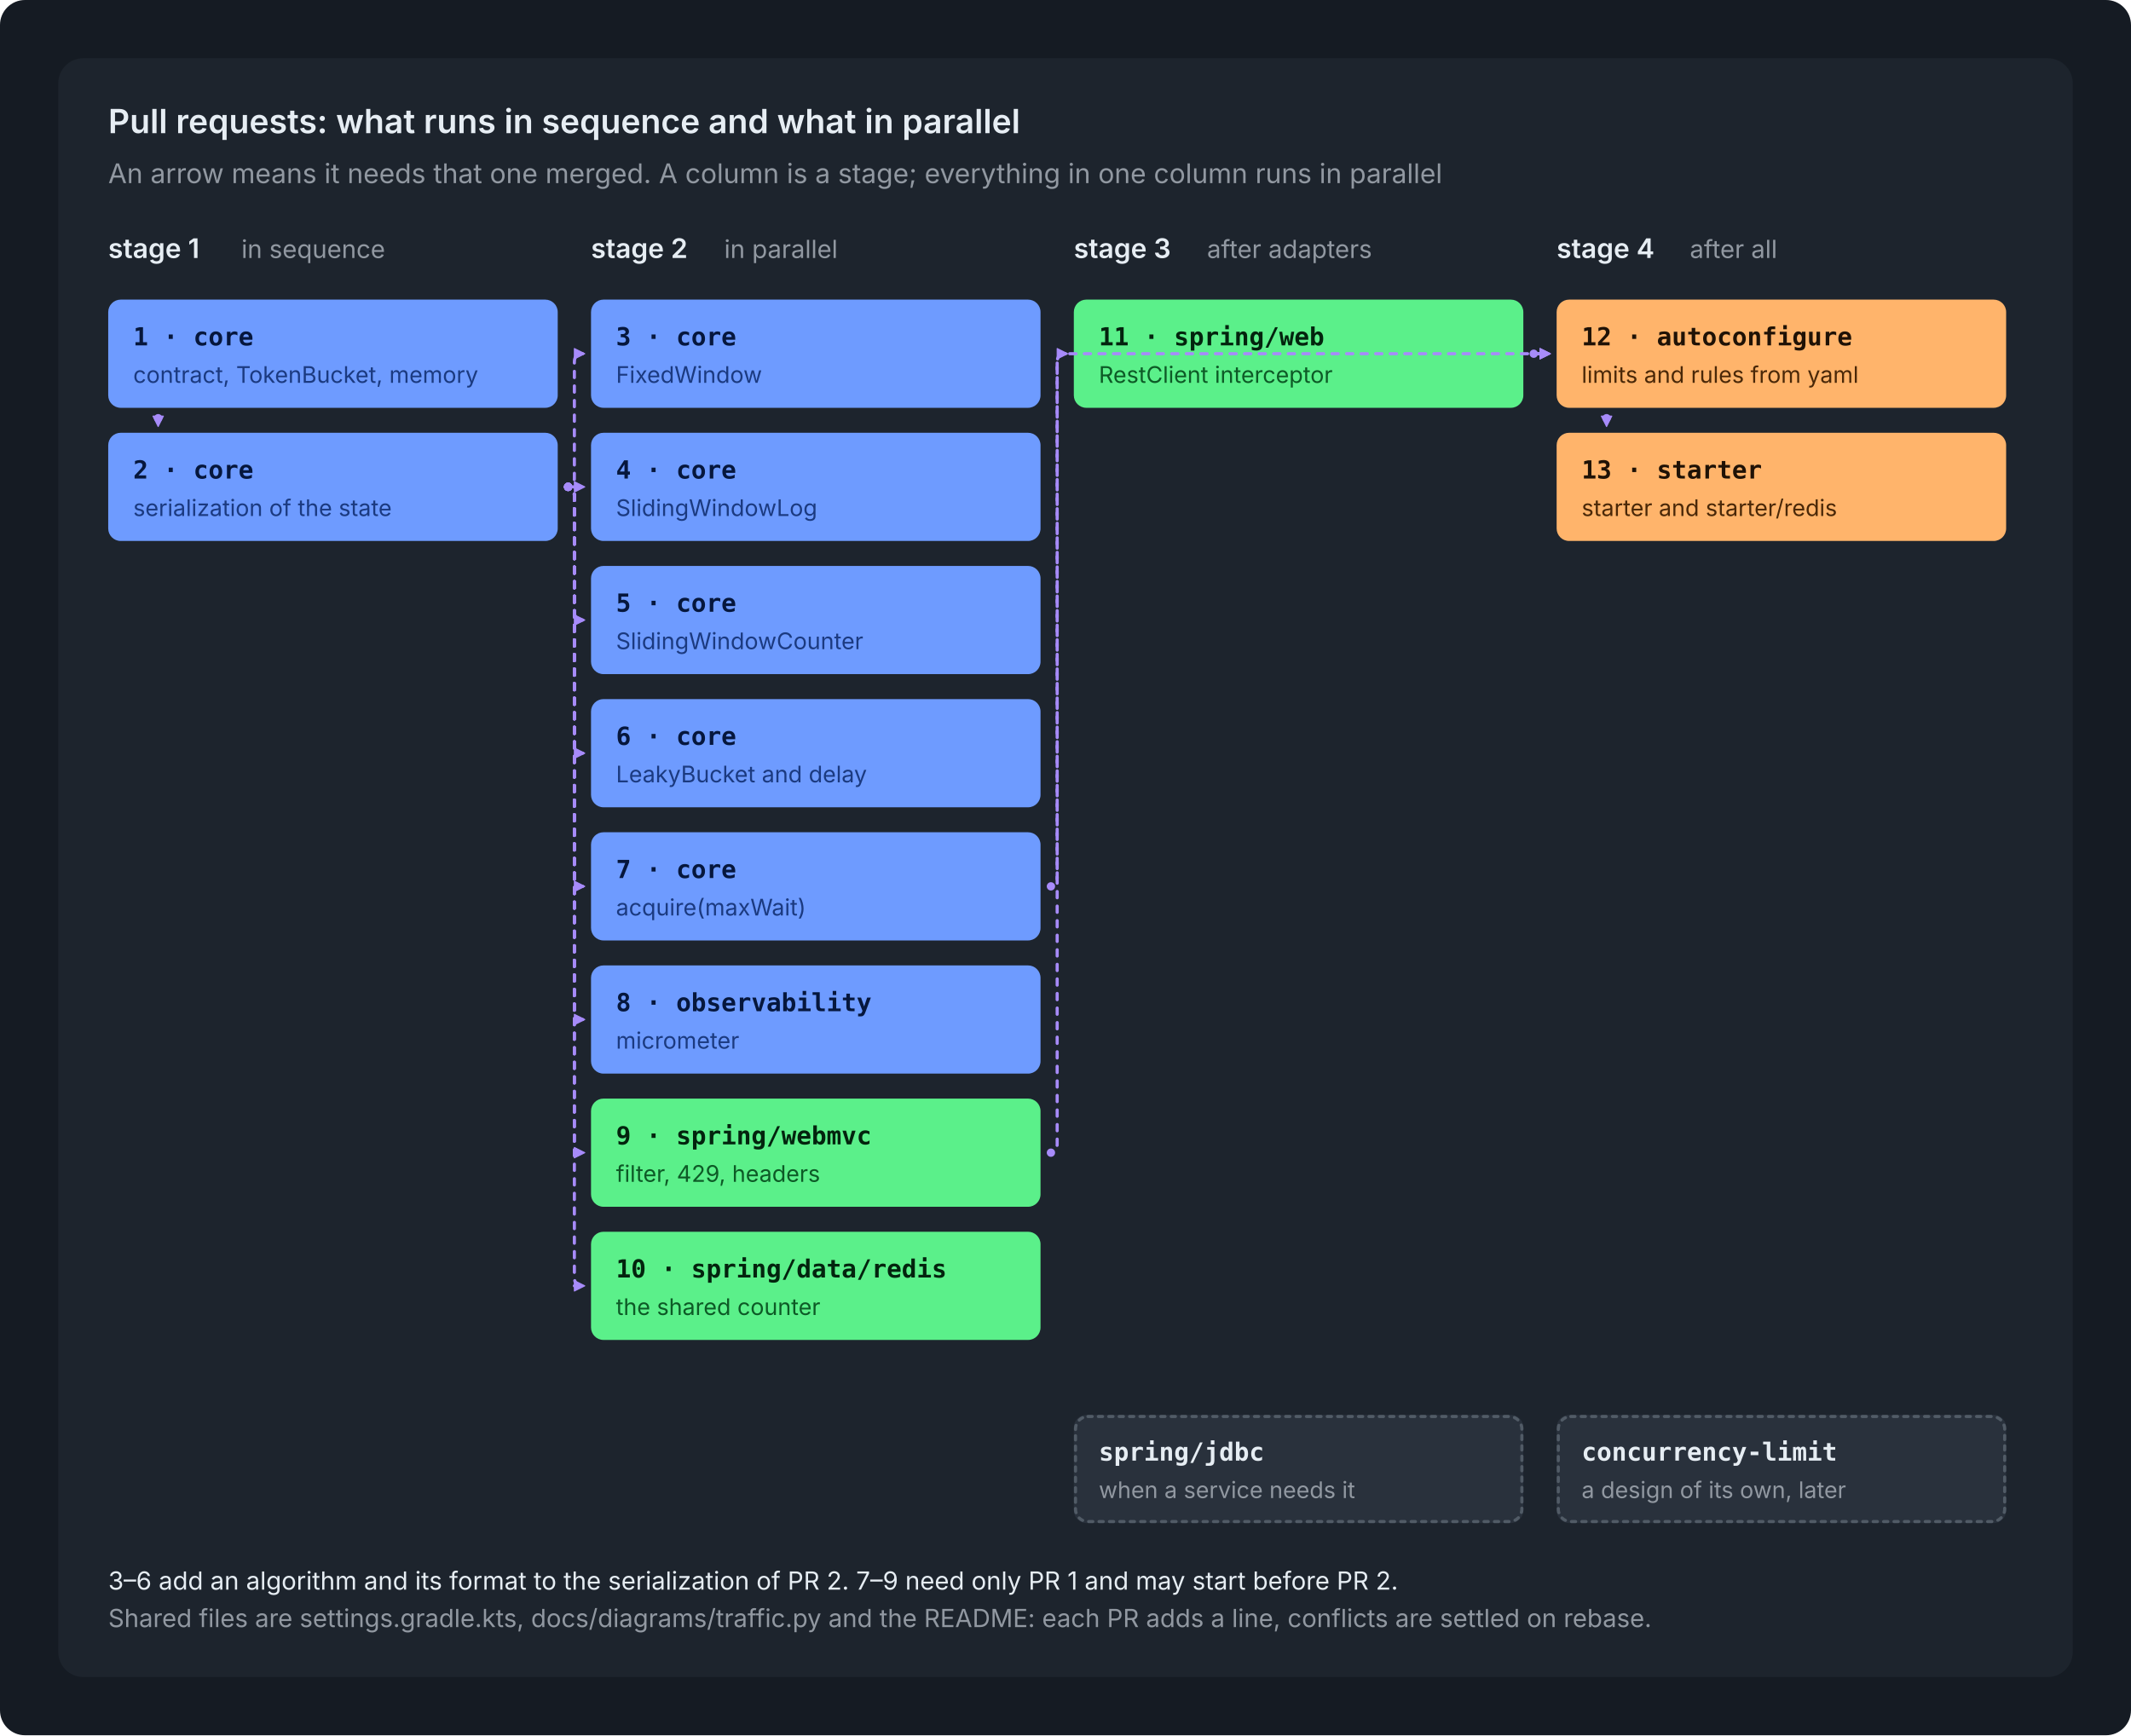
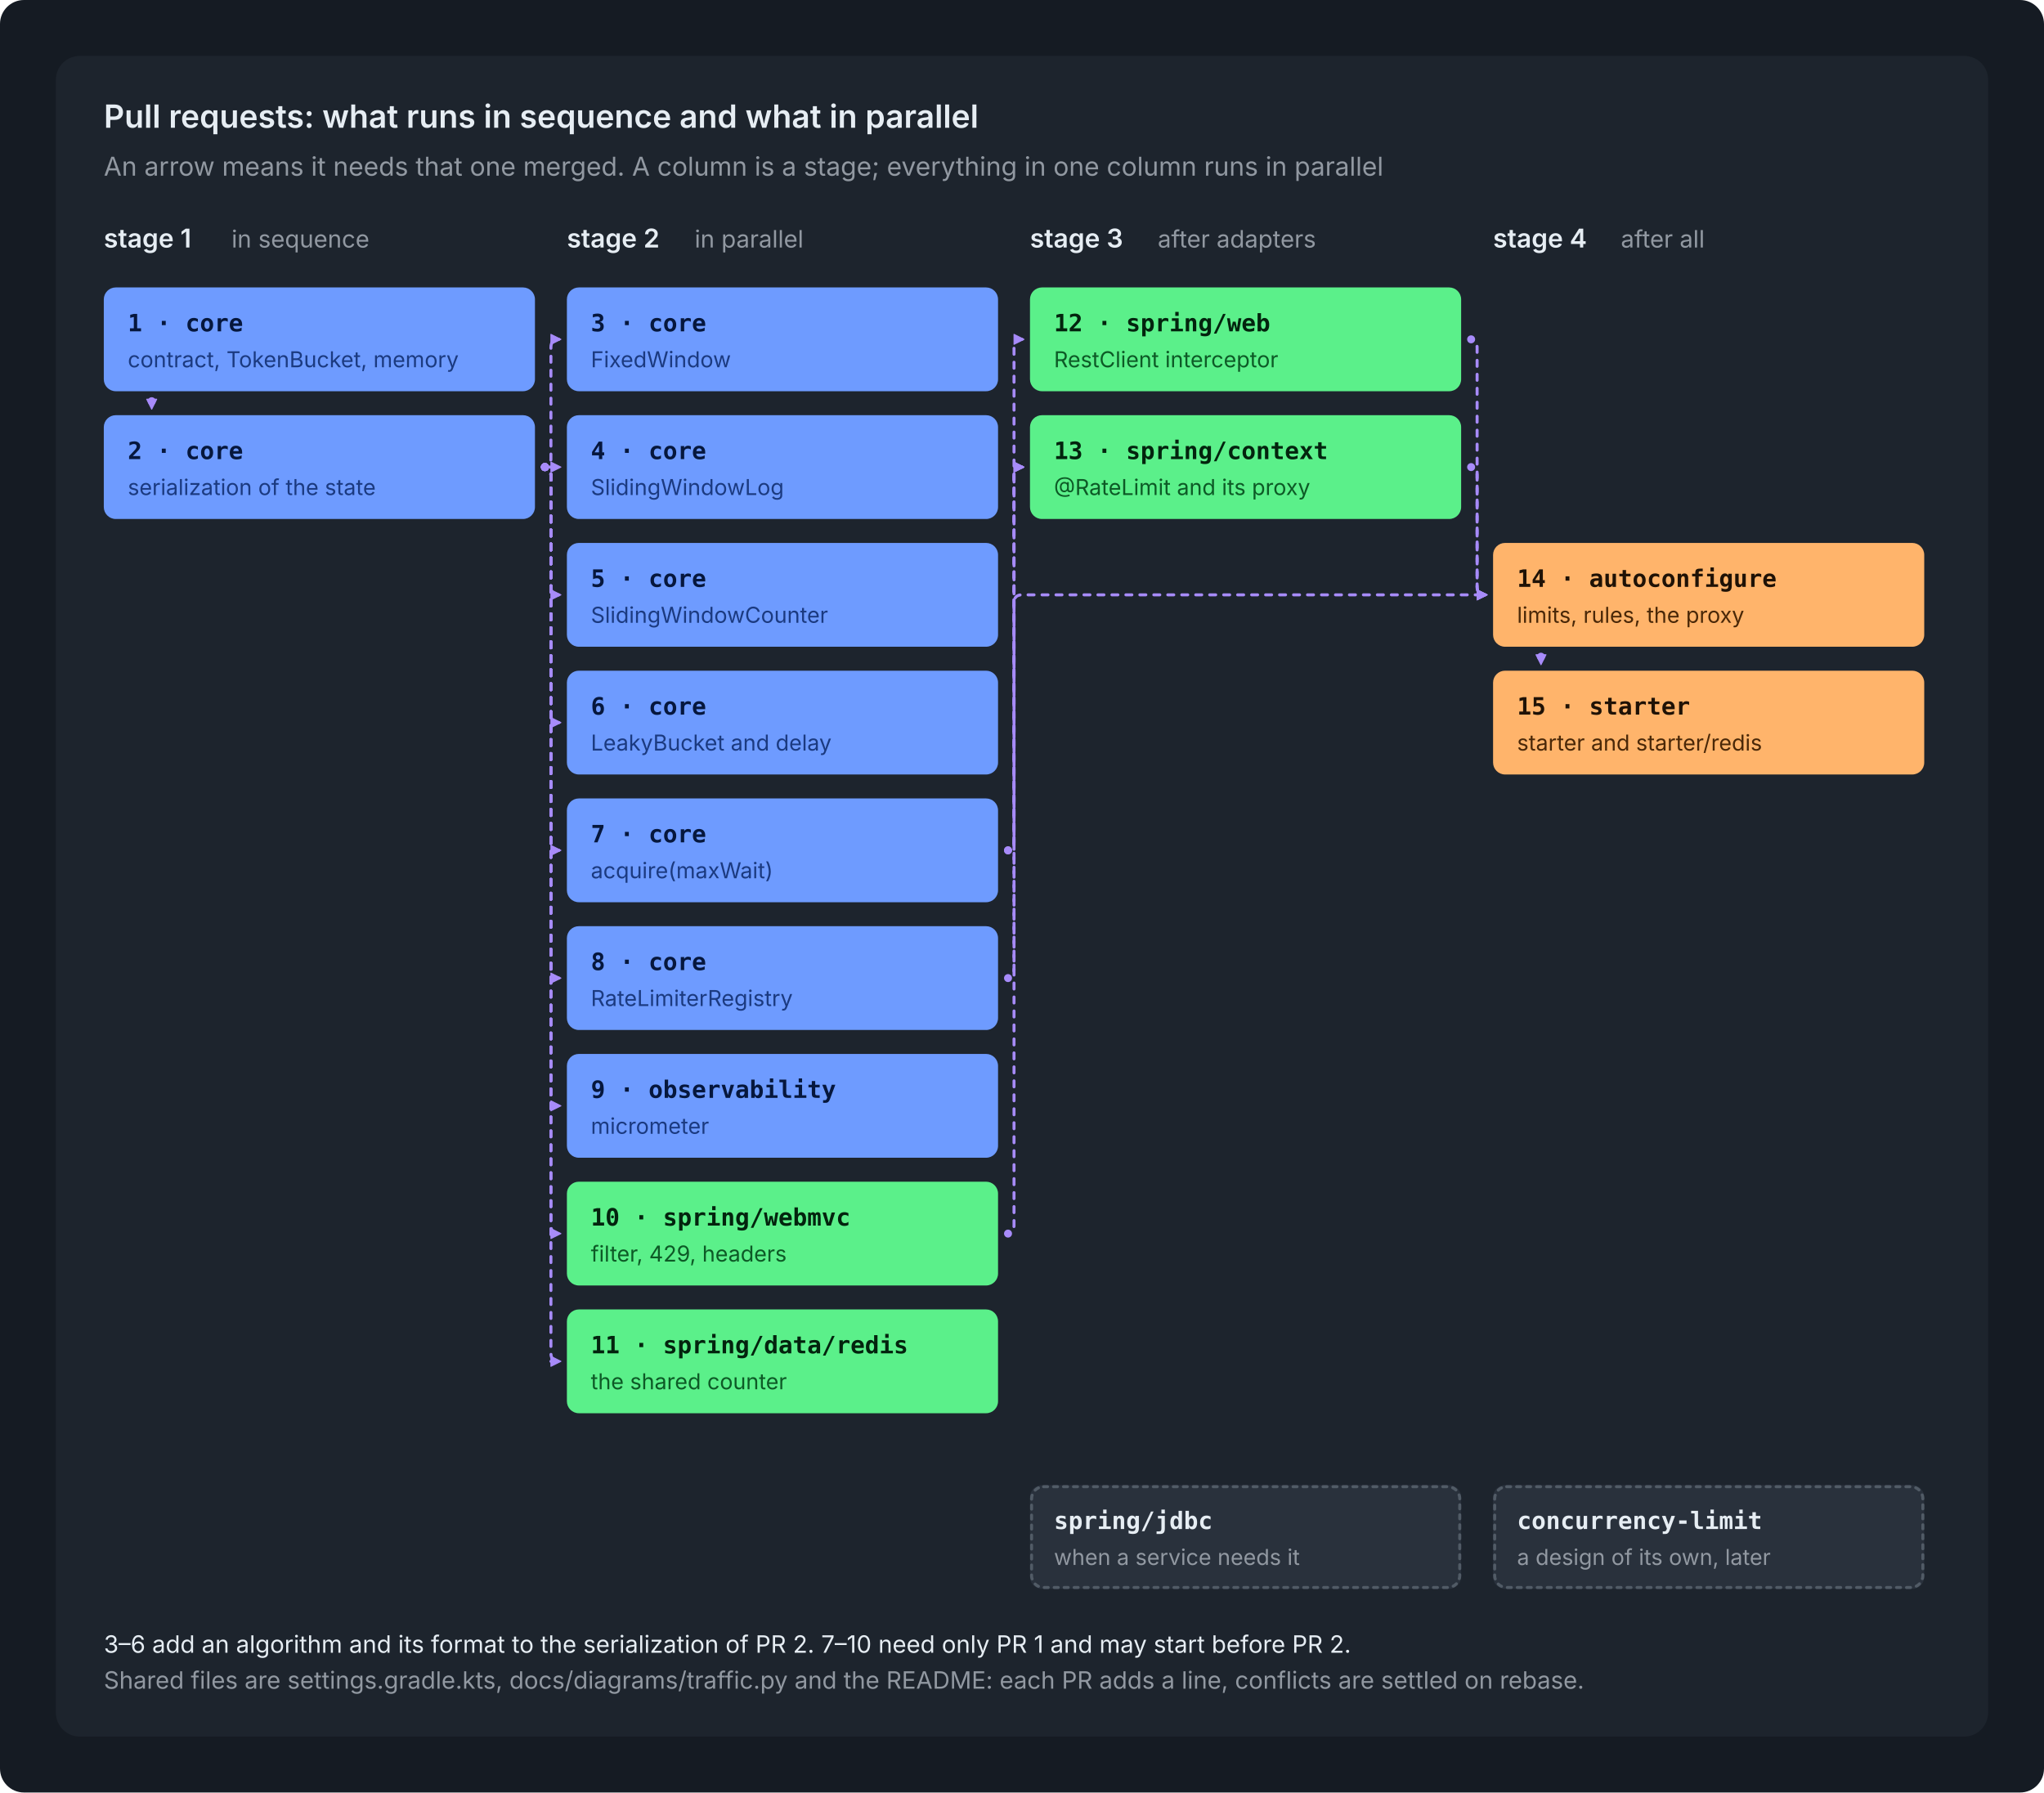
- <svg xmlns="http://www.w3.org/2000/svg" viewBox="0 0 1024 834" width="1024" height="834" role="img">
-   <rect width="1024" height="834" rx="12" fill="#151B23" />
+ <svg xmlns="http://www.w3.org/2000/svg" viewBox="0 0 1024 898" width="1024" height="898" role="img">
+   <rect width="1024" height="898" rx="12" fill="#151B23" />
  <g transform="translate(12,12)">
-     <rect x="16" y="16" width="968" height="778" rx="12" fill="#1D242D" />
+     <rect x="16" y="16" width="968" height="842" rx="12" fill="#1D242D" />
    <text x="40.0" y="52.0" font-family="-apple-system, BlinkMacSystemFont, 'Segoe UI', Inter, Helvetica, Arial, sans-serif" font-size="16" font-weight="600" fill="#E6EDF3" text-anchor="start">Pull requests: what runs in sequence and what in parallel</text>
    <text x="40.0" y="76.0" font-family="-apple-system, BlinkMacSystemFont, 'Segoe UI', Inter, Helvetica, Arial, sans-serif" font-size="13" font-weight="400" fill="#9198A1" text-anchor="start">An arrow means it needs that one merged. A column is a stage; everything in one column runs in parallel</text>
    <text x="40.0" y="112.0" font-family="-apple-system, BlinkMacSystemFont, 'Segoe UI', Inter, Helvetica, Arial, sans-serif" font-size="13" font-weight="600" fill="#E6EDF3" text-anchor="start">stage 1</text>
    <text x="104.0" y="112.0" font-family="-apple-system, BlinkMacSystemFont, 'Segoe UI', Inter, Helvetica, Arial, sans-serif" font-size="12" font-weight="400" fill="#9198A1" text-anchor="start">in sequence</text>
    <text x="272.0" y="112.0" font-family="-apple-system, BlinkMacSystemFont, 'Segoe UI', Inter, Helvetica, Arial, sans-serif" font-size="13" font-weight="600" fill="#E6EDF3" text-anchor="start">stage 2</text>
    <text x="336.0" y="112.0" font-family="-apple-system, BlinkMacSystemFont, 'Segoe UI', Inter, Helvetica, Arial, sans-serif" font-size="12" font-weight="400" fill="#9198A1" text-anchor="start">in parallel</text>
    <text x="504.0" y="112.0" font-family="-apple-system, BlinkMacSystemFont, 'Segoe UI', Inter, Helvetica, Arial, sans-serif" font-size="13" font-weight="600" fill="#E6EDF3" text-anchor="start">stage 3</text>
    <text x="568.0" y="112.0" font-family="-apple-system, BlinkMacSystemFont, 'Segoe UI', Inter, Helvetica, Arial, sans-serif" font-size="12" font-weight="400" fill="#9198A1" text-anchor="start">after adapters</text>
    <text x="736.0" y="112.0" font-family="-apple-system, BlinkMacSystemFont, 'Segoe UI', Inter, Helvetica, Arial, sans-serif" font-size="13" font-weight="600" fill="#E6EDF3" text-anchor="start">stage 4</text>
    <text x="800.0" y="112.0" font-family="-apple-system, BlinkMacSystemFont, 'Segoe UI', Inter, Helvetica, Arial, sans-serif" font-size="12" font-weight="400" fill="#9198A1" text-anchor="start">after all</text>
    <rect x="40.0" y="132.0" width="216.0" height="52.0" rx="6" fill="#6E9BFF" />
    <text x="52.0" y="154.0" font-family="ui-monospace, SFMono-Regular, 'SF Mono', Menlo, Consolas, monospace" font-size="12" font-weight="600" fill="#06173D" text-anchor="start">1 · core</text>
    <text x="52.0" y="172.0" font-family="-apple-system, BlinkMacSystemFont, 'Segoe UI', Inter, Helvetica, Arial, sans-serif" font-size="11" font-weight="400" fill="#1B3A80" text-anchor="start">contract, TokenBucket, memory</text>
    <rect x="40.0" y="196.0" width="216.0" height="52.0" rx="6" fill="#6E9BFF" />
    <text x="52.0" y="218.0" font-family="ui-monospace, SFMono-Regular, 'SF Mono', Menlo, Consolas, monospace" font-size="12" font-weight="600" fill="#06173D" text-anchor="start">2 · core</text>
    <text x="52.0" y="236.0" font-family="-apple-system, BlinkMacSystemFont, 'Segoe UI', Inter, Helvetica, Arial, sans-serif" font-size="11" font-weight="400" fill="#1B3A80" text-anchor="start">serialization of the state</text>
    <rect x="272.0" y="132.0" width="216.0" height="52.0" rx="6" fill="#6E9BFF" />
    <text x="284.0" y="154.0" font-family="ui-monospace, SFMono-Regular, 'SF Mono', Menlo, Consolas, monospace" font-size="12" font-weight="600" fill="#06173D" text-anchor="start">3 · core</text>
    <text x="284.0" y="172.0" font-family="-apple-system, BlinkMacSystemFont, 'Segoe UI', Inter, Helvetica, Arial, sans-serif" font-size="11" font-weight="400" fill="#1B3A80" text-anchor="start">FixedWindow</text>
    <rect x="272.0" y="196.0" width="216.0" height="52.0" rx="6" fill="#6E9BFF" />
    <text x="284.0" y="218.0" font-family="ui-monospace, SFMono-Regular, 'SF Mono', Menlo, Consolas, monospace" font-size="12" font-weight="600" fill="#06173D" text-anchor="start">4 · core</text>
    <text x="284.0" y="236.0" font-family="-apple-system, BlinkMacSystemFont, 'Segoe UI', Inter, Helvetica, Arial, sans-serif" font-size="11" font-weight="400" fill="#1B3A80" text-anchor="start">SlidingWindowLog</text>
    <rect x="272.0" y="260.0" width="216.0" height="52.0" rx="6" fill="#6E9BFF" />
    <text x="284.0" y="282.0" font-family="ui-monospace, SFMono-Regular, 'SF Mono', Menlo, Consolas, monospace" font-size="12" font-weight="600" fill="#06173D" text-anchor="start">5 · core</text>
    <text x="284.0" y="300.0" font-family="-apple-system, BlinkMacSystemFont, 'Segoe UI', Inter, Helvetica, Arial, sans-serif" font-size="11" font-weight="400" fill="#1B3A80" text-anchor="start">SlidingWindowCounter</text>
    <rect x="272.0" y="324.0" width="216.0" height="52.0" rx="6" fill="#6E9BFF" />
    <text x="284.0" y="346.0" font-family="ui-monospace, SFMono-Regular, 'SF Mono', Menlo, Consolas, monospace" font-size="12" font-weight="600" fill="#06173D" text-anchor="start">6 · core</text>
    <text x="284.0" y="364.0" font-family="-apple-system, BlinkMacSystemFont, 'Segoe UI', Inter, Helvetica, Arial, sans-serif" font-size="11" font-weight="400" fill="#1B3A80" text-anchor="start">LeakyBucket and delay</text>
    <rect x="272.0" y="388.0" width="216.0" height="52.0" rx="6" fill="#6E9BFF" />
    <text x="284.0" y="410.0" font-family="ui-monospace, SFMono-Regular, 'SF Mono', Menlo, Consolas, monospace" font-size="12" font-weight="600" fill="#06173D" text-anchor="start">7 · core</text>
    <text x="284.0" y="428.0" font-family="-apple-system, BlinkMacSystemFont, 'Segoe UI', Inter, Helvetica, Arial, sans-serif" font-size="11" font-weight="400" fill="#1B3A80" text-anchor="start">acquire(maxWait)</text>
    <rect x="272.0" y="452.0" width="216.0" height="52.0" rx="6" fill="#6E9BFF" />
-     <text x="284.0" y="474.0" font-family="ui-monospace, SFMono-Regular, 'SF Mono', Menlo, Consolas, monospace" font-size="12" font-weight="600" fill="#06173D" text-anchor="start">8 · observability</text>
-     <text x="284.0" y="492.0" font-family="-apple-system, BlinkMacSystemFont, 'Segoe UI', Inter, Helvetica, Arial, sans-serif" font-size="11" font-weight="400" fill="#1B3A80" text-anchor="start">micrometer</text>
-     <rect x="272.0" y="516.0" width="216.0" height="52.0" rx="6" fill="#5BF08A" />
-     <text x="284.0" y="538.0" font-family="ui-monospace, SFMono-Regular, 'SF Mono', Menlo, Consolas, monospace" font-size="12" font-weight="600" fill="#03240E" text-anchor="start">9 · spring/webmvc</text>
-     <text x="284.0" y="556.0" font-family="-apple-system, BlinkMacSystemFont, 'Segoe UI', Inter, Helvetica, Arial, sans-serif" font-size="11" font-weight="400" fill="#0D5A26" text-anchor="start">filter, 429, headers</text>
+     <text x="284.0" y="474.0" font-family="ui-monospace, SFMono-Regular, 'SF Mono', Menlo, Consolas, monospace" font-size="12" font-weight="600" fill="#06173D" text-anchor="start">8 · core</text>
+     <text x="284.0" y="492.0" font-family="-apple-system, BlinkMacSystemFont, 'Segoe UI', Inter, Helvetica, Arial, sans-serif" font-size="11" font-weight="400" fill="#1B3A80" text-anchor="start">RateLimiterRegistry</text>
+     <rect x="272.0" y="516.0" width="216.0" height="52.0" rx="6" fill="#6E9BFF" />
+     <text x="284.0" y="538.0" font-family="ui-monospace, SFMono-Regular, 'SF Mono', Menlo, Consolas, monospace" font-size="12" font-weight="600" fill="#06173D" text-anchor="start">9 · observability</text>
+     <text x="284.0" y="556.0" font-family="-apple-system, BlinkMacSystemFont, 'Segoe UI', Inter, Helvetica, Arial, sans-serif" font-size="11" font-weight="400" fill="#1B3A80" text-anchor="start">micrometer</text>
    <rect x="272.0" y="580.0" width="216.0" height="52.0" rx="6" fill="#5BF08A" />
-     <text x="284.0" y="602.0" font-family="ui-monospace, SFMono-Regular, 'SF Mono', Menlo, Consolas, monospace" font-size="12" font-weight="600" fill="#03240E" text-anchor="start">10 · spring/data/redis</text>
-     <text x="284.0" y="620.0" font-family="-apple-system, BlinkMacSystemFont, 'Segoe UI', Inter, Helvetica, Arial, sans-serif" font-size="11" font-weight="400" fill="#0D5A26" text-anchor="start">the shared counter</text>
+     <text x="284.0" y="602.0" font-family="ui-monospace, SFMono-Regular, 'SF Mono', Menlo, Consolas, monospace" font-size="12" font-weight="600" fill="#03240E" text-anchor="start">10 · spring/webmvc</text>
+     <text x="284.0" y="620.0" font-family="-apple-system, BlinkMacSystemFont, 'Segoe UI', Inter, Helvetica, Arial, sans-serif" font-size="11" font-weight="400" fill="#0D5A26" text-anchor="start">filter, 429, headers</text>
+     <rect x="272.0" y="644.0" width="216.0" height="52.0" rx="6" fill="#5BF08A" />
+     <text x="284.0" y="666.0" font-family="ui-monospace, SFMono-Regular, 'SF Mono', Menlo, Consolas, monospace" font-size="12" font-weight="600" fill="#03240E" text-anchor="start">11 · spring/data/redis</text>
+     <text x="284.0" y="684.0" font-family="-apple-system, BlinkMacSystemFont, 'Segoe UI', Inter, Helvetica, Arial, sans-serif" font-size="11" font-weight="400" fill="#0D5A26" text-anchor="start">the shared counter</text>
    <rect x="504.0" y="132.0" width="216.0" height="52.0" rx="6" fill="#5BF08A" />
-     <text x="516.0" y="154.0" font-family="ui-monospace, SFMono-Regular, 'SF Mono', Menlo, Consolas, monospace" font-size="12" font-weight="600" fill="#03240E" text-anchor="start">11 · spring/web</text>
+     <text x="516.0" y="154.0" font-family="ui-monospace, SFMono-Regular, 'SF Mono', Menlo, Consolas, monospace" font-size="12" font-weight="600" fill="#03240E" text-anchor="start">12 · spring/web</text>
    <text x="516.0" y="172.0" font-family="-apple-system, BlinkMacSystemFont, 'Segoe UI', Inter, Helvetica, Arial, sans-serif" font-size="11" font-weight="400" fill="#0D5A26" text-anchor="start">RestClient interceptor</text>
-     <rect x="736.0" y="132.0" width="216.0" height="52.0" rx="6" fill="#FFB46B" />
-     <text x="748.0" y="154.0" font-family="ui-monospace, SFMono-Regular, 'SF Mono', Menlo, Consolas, monospace" font-size="12" font-weight="600" fill="#1F1206" text-anchor="start">12 · autoconfigure</text>
-     <text x="748.0" y="172.0" font-family="-apple-system, BlinkMacSystemFont, 'Segoe UI', Inter, Helvetica, Arial, sans-serif" font-size="11" font-weight="400" fill="#4A2808" text-anchor="start">limits and rules from yaml</text>
-     <rect x="736.0" y="196.0" width="216.0" height="52.0" rx="6" fill="#FFB46B" />
-     <text x="748.0" y="218.0" font-family="ui-monospace, SFMono-Regular, 'SF Mono', Menlo, Consolas, monospace" font-size="12" font-weight="600" fill="#1F1206" text-anchor="start">13 · starter</text>
-     <text x="748.0" y="236.0" font-family="-apple-system, BlinkMacSystemFont, 'Segoe UI', Inter, Helvetica, Arial, sans-serif" font-size="11" font-weight="400" fill="#4A2808" text-anchor="start">starter and starter/redis</text>
-     <rect x="504.0" y="668.0" width="216.0" height="52.0" rx="6" fill="#29313C" />
-     <rect x="504.8" y="668.8" width="214.5" height="50.5" rx="6" fill="none" stroke="#515B66" stroke-width="1.5" stroke-dasharray="2 3" stroke-linecap="round" />
-     <text x="516.0" y="690.0" font-family="ui-monospace, SFMono-Regular, 'SF Mono', Menlo, Consolas, monospace" font-size="12" font-weight="600" fill="#E6EDF3" text-anchor="start">spring/jdbc</text>
-     <text x="516.0" y="708.0" font-family="-apple-system, BlinkMacSystemFont, 'Segoe UI', Inter, Helvetica, Arial, sans-serif" font-size="11" font-weight="400" fill="#9198A1" text-anchor="start">when a service needs it</text>
-     <rect x="736.0" y="668.0" width="216.0" height="52.0" rx="6" fill="#29313C" />
-     <rect x="736.8" y="668.8" width="214.5" height="50.5" rx="6" fill="none" stroke="#515B66" stroke-width="1.5" stroke-dasharray="2 3" stroke-linecap="round" />
-     <text x="748.0" y="690.0" font-family="ui-monospace, SFMono-Regular, 'SF Mono', Menlo, Consolas, monospace" font-size="12" font-weight="600" fill="#E6EDF3" text-anchor="start">concurrency-limit</text>
-     <text x="748.0" y="708.0" font-family="-apple-system, BlinkMacSystemFont, 'Segoe UI', Inter, Helvetica, Arial, sans-serif" font-size="11" font-weight="400" fill="#9198A1" text-anchor="start">a design of its own, later</text>
+     <rect x="504.0" y="196.0" width="216.0" height="52.0" rx="6" fill="#5BF08A" />
+     <text x="516.0" y="218.0" font-family="ui-monospace, SFMono-Regular, 'SF Mono', Menlo, Consolas, monospace" font-size="12" font-weight="600" fill="#03240E" text-anchor="start">13 · spring/context</text>
+     <text x="516.0" y="236.0" font-family="-apple-system, BlinkMacSystemFont, 'Segoe UI', Inter, Helvetica, Arial, sans-serif" font-size="11" font-weight="400" fill="#0D5A26" text-anchor="start">@RateLimit and its proxy</text>
+     <rect x="736.0" y="260.0" width="216.0" height="52.0" rx="6" fill="#FFB46B" />
+     <text x="748.0" y="282.0" font-family="ui-monospace, SFMono-Regular, 'SF Mono', Menlo, Consolas, monospace" font-size="12" font-weight="600" fill="#1F1206" text-anchor="start">14 · autoconfigure</text>
+     <text x="748.0" y="300.0" font-family="-apple-system, BlinkMacSystemFont, 'Segoe UI', Inter, Helvetica, Arial, sans-serif" font-size="11" font-weight="400" fill="#4A2808" text-anchor="start">limits, rules, the proxy</text>
+     <rect x="736.0" y="324.0" width="216.0" height="52.0" rx="6" fill="#FFB46B" />
+     <text x="748.0" y="346.0" font-family="ui-monospace, SFMono-Regular, 'SF Mono', Menlo, Consolas, monospace" font-size="12" font-weight="600" fill="#1F1206" text-anchor="start">15 · starter</text>
+     <text x="748.0" y="364.0" font-family="-apple-system, BlinkMacSystemFont, 'Segoe UI', Inter, Helvetica, Arial, sans-serif" font-size="11" font-weight="400" fill="#4A2808" text-anchor="start">starter and starter/redis</text>
+     <rect x="504.0" y="732.0" width="216.0" height="52.0" rx="6" fill="#29313C" />
+     <rect x="504.8" y="732.8" width="214.5" height="50.5" rx="6" fill="none" stroke="#515B66" stroke-width="1.5" stroke-dasharray="2 3" stroke-linecap="round" />
+     <text x="516.0" y="754.0" font-family="ui-monospace, SFMono-Regular, 'SF Mono', Menlo, Consolas, monospace" font-size="12" font-weight="600" fill="#E6EDF3" text-anchor="start">spring/jdbc</text>
+     <text x="516.0" y="772.0" font-family="-apple-system, BlinkMacSystemFont, 'Segoe UI', Inter, Helvetica, Arial, sans-serif" font-size="11" font-weight="400" fill="#9198A1" text-anchor="start">when a service needs it</text>
+     <rect x="736.0" y="732.0" width="216.0" height="52.0" rx="6" fill="#29313C" />
+     <rect x="736.8" y="732.8" width="214.5" height="50.5" rx="6" fill="none" stroke="#515B66" stroke-width="1.5" stroke-dasharray="2 3" stroke-linecap="round" />
+     <text x="748.0" y="754.0" font-family="ui-monospace, SFMono-Regular, 'SF Mono', Menlo, Consolas, monospace" font-size="12" font-weight="600" fill="#E6EDF3" text-anchor="start">concurrency-limit</text>
+     <text x="748.0" y="772.0" font-family="-apple-system, BlinkMacSystemFont, 'Segoe UI', Inter, Helvetica, Arial, sans-serif" font-size="11" font-weight="400" fill="#9198A1" text-anchor="start">a design of its own, later</text>
    <circle cx="64" cy="189" r="2" fill="#A78BFA" />
    <path d="M64,193 L61.5,188.0 L66.5,188.0 Z" fill="#A78BFA" stroke="#A78BFA" stroke-width="0.5" stroke-linejoin="round" />
    <path d="M64,189 L64,188" stroke="#A78BFA" stroke-width="1.5" fill="none" stroke-linecap="round" stroke-linejoin="round" stroke-dasharray="3 4" />
    <circle cx="261" cy="222.0" r="2" fill="#A78BFA" />
    <path d="M269,158.0 L264.0,160.5 L264.0,155.5 Z" fill="#A78BFA" stroke="#A78BFA" stroke-width="0.5" stroke-linejoin="round" />
    <path d="M261,222.0 L260,222.0 Q264,222.0 264,218.0 L264,162.0 Q264,158.0 268,158.0 L264,158.0" stroke="#A78BFA" stroke-width="1.5" fill="none" stroke-linecap="round" stroke-linejoin="round" stroke-dasharray="3 4" />
    <circle cx="261" cy="222.0" r="2" fill="#A78BFA" />
    <path d="M269,222.0 L264.0,224.5 L264.0,219.5 Z" fill="#A78BFA" stroke="#A78BFA" stroke-width="0.5" stroke-linejoin="round" />
    <path d="M261,222.0 L264,222.0" stroke="#A78BFA" stroke-width="1.5" fill="none" stroke-linecap="round" stroke-linejoin="round" stroke-dasharray="3 4" />
    <circle cx="261" cy="222.0" r="2" fill="#A78BFA" />
    <path d="M269,286.0 L264.0,288.5 L264.0,283.5 Z" fill="#A78BFA" stroke="#A78BFA" stroke-width="0.5" stroke-linejoin="round" />
    <path d="M261,222.0 L260,222.0 Q264,222.0 264,226.0 L264,282.0 Q264,286.0 268,286.0 L264,286.0" stroke="#A78BFA" stroke-width="1.5" fill="none" stroke-linecap="round" stroke-linejoin="round" stroke-dasharray="3 4" />
    <circle cx="261" cy="222.0" r="2" fill="#A78BFA" />
    <path d="M269,350.0 L264.0,352.5 L264.0,347.5 Z" fill="#A78BFA" stroke="#A78BFA" stroke-width="0.5" stroke-linejoin="round" />
    <path d="M261,222.0 L260,222.0 Q264,222.0 264,226.0 L264,346.0 Q264,350.0 268,350.0 L264,350.0" stroke="#A78BFA" stroke-width="1.5" fill="none" stroke-linecap="round" stroke-linejoin="round" stroke-dasharray="3 4" />
    <circle cx="261" cy="222.0" r="2" fill="#A78BFA" />
    <path d="M269,414.0 L264.0,416.5 L264.0,411.5 Z" fill="#A78BFA" stroke="#A78BFA" stroke-width="0.5" stroke-linejoin="round" />
    <path d="M261,222.0 L260,222.0 Q264,222.0 264,226.0 L264,410.0 Q264,414.0 268,414.0 L264,414.0" stroke="#A78BFA" stroke-width="1.5" fill="none" stroke-linecap="round" stroke-linejoin="round" stroke-dasharray="3 4" />
    <circle cx="261" cy="222.0" r="2" fill="#A78BFA" />
    <path d="M269,478.0 L264.0,480.5 L264.0,475.5 Z" fill="#A78BFA" stroke="#A78BFA" stroke-width="0.5" stroke-linejoin="round" />
    <path d="M261,222.0 L260,222.0 Q264,222.0 264,226.0 L264,474.0 Q264,478.0 268,478.0 L264,478.0" stroke="#A78BFA" stroke-width="1.5" fill="none" stroke-linecap="round" stroke-linejoin="round" stroke-dasharray="3 4" />
    <circle cx="261" cy="222.0" r="2" fill="#A78BFA" />
    <path d="M269,542.0 L264.0,544.5 L264.0,539.5 Z" fill="#A78BFA" stroke="#A78BFA" stroke-width="0.5" stroke-linejoin="round" />
    <path d="M261,222.0 L260,222.0 Q264,222.0 264,226.0 L264,538.0 Q264,542.0 268,542.0 L264,542.0" stroke="#A78BFA" stroke-width="1.5" fill="none" stroke-linecap="round" stroke-linejoin="round" stroke-dasharray="3 4" />
    <circle cx="261" cy="222.0" r="2" fill="#A78BFA" />
    <path d="M269,606.0 L264.0,608.5 L264.0,603.5 Z" fill="#A78BFA" stroke="#A78BFA" stroke-width="0.5" stroke-linejoin="round" />
    <path d="M261,222.0 L260,222.0 Q264,222.0 264,226.0 L264,602.0 Q264,606.0 268,606.0 L264,606.0" stroke="#A78BFA" stroke-width="1.5" fill="none" stroke-linecap="round" stroke-linejoin="round" stroke-dasharray="3 4" />
+     <circle cx="261" cy="222.0" r="2" fill="#A78BFA" />
+     <path d="M269,670.0 L264.0,672.5 L264.0,667.5 Z" fill="#A78BFA" stroke="#A78BFA" stroke-width="0.5" stroke-linejoin="round" />
+     <path d="M261,222.0 L260,222.0 Q264,222.0 264,226.0 L264,666.0 Q264,670.0 268,670.0 L264,670.0" stroke="#A78BFA" stroke-width="1.5" fill="none" stroke-linecap="round" stroke-linejoin="round" stroke-dasharray="3 4" />
    <circle cx="493" cy="414.0" r="2" fill="#A78BFA" />
    <path d="M501,158.0 L496.0,160.5 L496.0,155.5 Z" fill="#A78BFA" stroke="#A78BFA" stroke-width="0.5" stroke-linejoin="round" />
    <path d="M493,414.0 L492,414.0 Q496,414.0 496,410.0 L496,162.0 Q496,158.0 500,158.0 L496,158.0" stroke="#A78BFA" stroke-width="1.5" fill="none" stroke-linecap="round" stroke-linejoin="round" stroke-dasharray="3 4" />
-     <circle cx="493" cy="542.0" r="2" fill="#A78BFA" />
-     <path d="M733,158.0 L728.0,160.5 L728.0,155.5 Z" fill="#A78BFA" stroke="#A78BFA" stroke-width="0.5" stroke-linejoin="round" />
-     <path d="M493,542.0 L492,542.0 Q496,542.0 496,538.0 L496,162.0 Q496,158.0 500,158.0 L728,158.0" stroke="#A78BFA" stroke-width="1.5" fill="none" stroke-linecap="round" stroke-linejoin="round" stroke-dasharray="3 4" />
+     <circle cx="493" cy="414.0" r="2" fill="#A78BFA" />
+     <path d="M501,222.0 L496.0,224.5 L496.0,219.5 Z" fill="#A78BFA" stroke="#A78BFA" stroke-width="0.5" stroke-linejoin="round" />
+     <path d="M493,414.0 L492,414.0 Q496,414.0 496,410.0 L496,226.0 Q496,222.0 500,222.0 L496,222.0" stroke="#A78BFA" stroke-width="1.5" fill="none" stroke-linecap="round" stroke-linejoin="round" stroke-dasharray="3 4" />
+     <circle cx="493" cy="478.0" r="2" fill="#A78BFA" />
+     <path d="M501,222.0 L496.0,224.5 L496.0,219.5 Z" fill="#A78BFA" stroke="#A78BFA" stroke-width="0.5" stroke-linejoin="round" />
+     <path d="M493,478.0 L492,478.0 Q496,478.0 496,474.0 L496,226.0 Q496,222.0 500,222.0 L496,222.0" stroke="#A78BFA" stroke-width="1.5" fill="none" stroke-linecap="round" stroke-linejoin="round" stroke-dasharray="3 4" />
+     <circle cx="493" cy="606.0" r="2" fill="#A78BFA" />
+     <path d="M733,286.0 L728.0,288.5 L728.0,283.5 Z" fill="#A78BFA" stroke="#A78BFA" stroke-width="0.5" stroke-linejoin="round" />
+     <path d="M493,606.0 L492,606.0 Q496,606.0 496,602.0 L496,290.0 Q496,286.0 500,286.0 L728,286.0" stroke="#A78BFA" stroke-width="1.5" fill="none" stroke-linecap="round" stroke-linejoin="round" stroke-dasharray="3 4" />
    <circle cx="725" cy="158.0" r="2" fill="#A78BFA" />
-     <path d="M733,158.0 L728.0,160.5 L728.0,155.5 Z" fill="#A78BFA" stroke="#A78BFA" stroke-width="0.5" stroke-linejoin="round" />
-     <path d="M725,158.0 L728,158.0" stroke="#A78BFA" stroke-width="1.5" fill="none" stroke-linecap="round" stroke-linejoin="round" stroke-dasharray="3 4" />
-     <circle cx="760" cy="189" r="2" fill="#A78BFA" />
-     <path d="M760,193 L757.5,188.0 L762.5,188.0 Z" fill="#A78BFA" stroke="#A78BFA" stroke-width="0.5" stroke-linejoin="round" />
-     <path d="M760,189 L760,188" stroke="#A78BFA" stroke-width="1.5" fill="none" stroke-linecap="round" stroke-linejoin="round" stroke-dasharray="3 4" />
-     <text x="40.0" y="752.0" font-family="-apple-system, BlinkMacSystemFont, 'Segoe UI', Inter, Helvetica, Arial, sans-serif" font-size="12" font-weight="400" fill="#E6EDF3" text-anchor="start">3–6 add an algorithm and its format to the serialization of PR 2. 7–9 need only PR 1 and may start before PR 2.</text>
-     <text x="40.0" y="770.0" font-family="-apple-system, BlinkMacSystemFont, 'Segoe UI', Inter, Helvetica, Arial, sans-serif" font-size="12" font-weight="400" fill="#9198A1" text-anchor="start">Shared files are settings.gradle.kts, docs/diagrams/traffic.py and the README: each PR adds a line, conflicts are settled on rebase.</text>
+     <path d="M733,286.0 L728.0,288.5 L728.0,283.5 Z" fill="#A78BFA" stroke="#A78BFA" stroke-width="0.5" stroke-linejoin="round" />
+     <path d="M725,158.0 L724,158.0 Q728,158.0 728,162.0 L728,282.0 Q728,286.0 732,286.0 L728,286.0" stroke="#A78BFA" stroke-width="1.5" fill="none" stroke-linecap="round" stroke-linejoin="round" stroke-dasharray="3 4" />
+     <circle cx="725" cy="222.0" r="2" fill="#A78BFA" />
+     <path d="M733,286.0 L728.0,288.5 L728.0,283.5 Z" fill="#A78BFA" stroke="#A78BFA" stroke-width="0.5" stroke-linejoin="round" />
+     <path d="M725,222.0 L724,222.0 Q728,222.0 728,226.0 L728,282.0 Q728,286.0 732,286.0 L728,286.0" stroke="#A78BFA" stroke-width="1.5" fill="none" stroke-linecap="round" stroke-linejoin="round" stroke-dasharray="3 4" />
+     <circle cx="760" cy="317" r="2" fill="#A78BFA" />
+     <path d="M760,321 L757.5,316.0 L762.5,316.0 Z" fill="#A78BFA" stroke="#A78BFA" stroke-width="0.5" stroke-linejoin="round" />
+     <path d="M760,317 L760,316" stroke="#A78BFA" stroke-width="1.5" fill="none" stroke-linecap="round" stroke-linejoin="round" stroke-dasharray="3 4" />
+     <text x="40.0" y="816.0" font-family="-apple-system, BlinkMacSystemFont, 'Segoe UI', Inter, Helvetica, Arial, sans-serif" font-size="12" font-weight="400" fill="#E6EDF3" text-anchor="start">3–6 add an algorithm and its format to the serialization of PR 2. 7–10 need only PR 1 and may start before PR 2.</text>
+     <text x="40.0" y="834.0" font-family="-apple-system, BlinkMacSystemFont, 'Segoe UI', Inter, Helvetica, Arial, sans-serif" font-size="12" font-weight="400" fill="#9198A1" text-anchor="start">Shared files are settings.gradle.kts, docs/diagrams/traffic.py and the README: each PR adds a line, conflicts are settled on rebase.</text>
  </g>
</svg>
